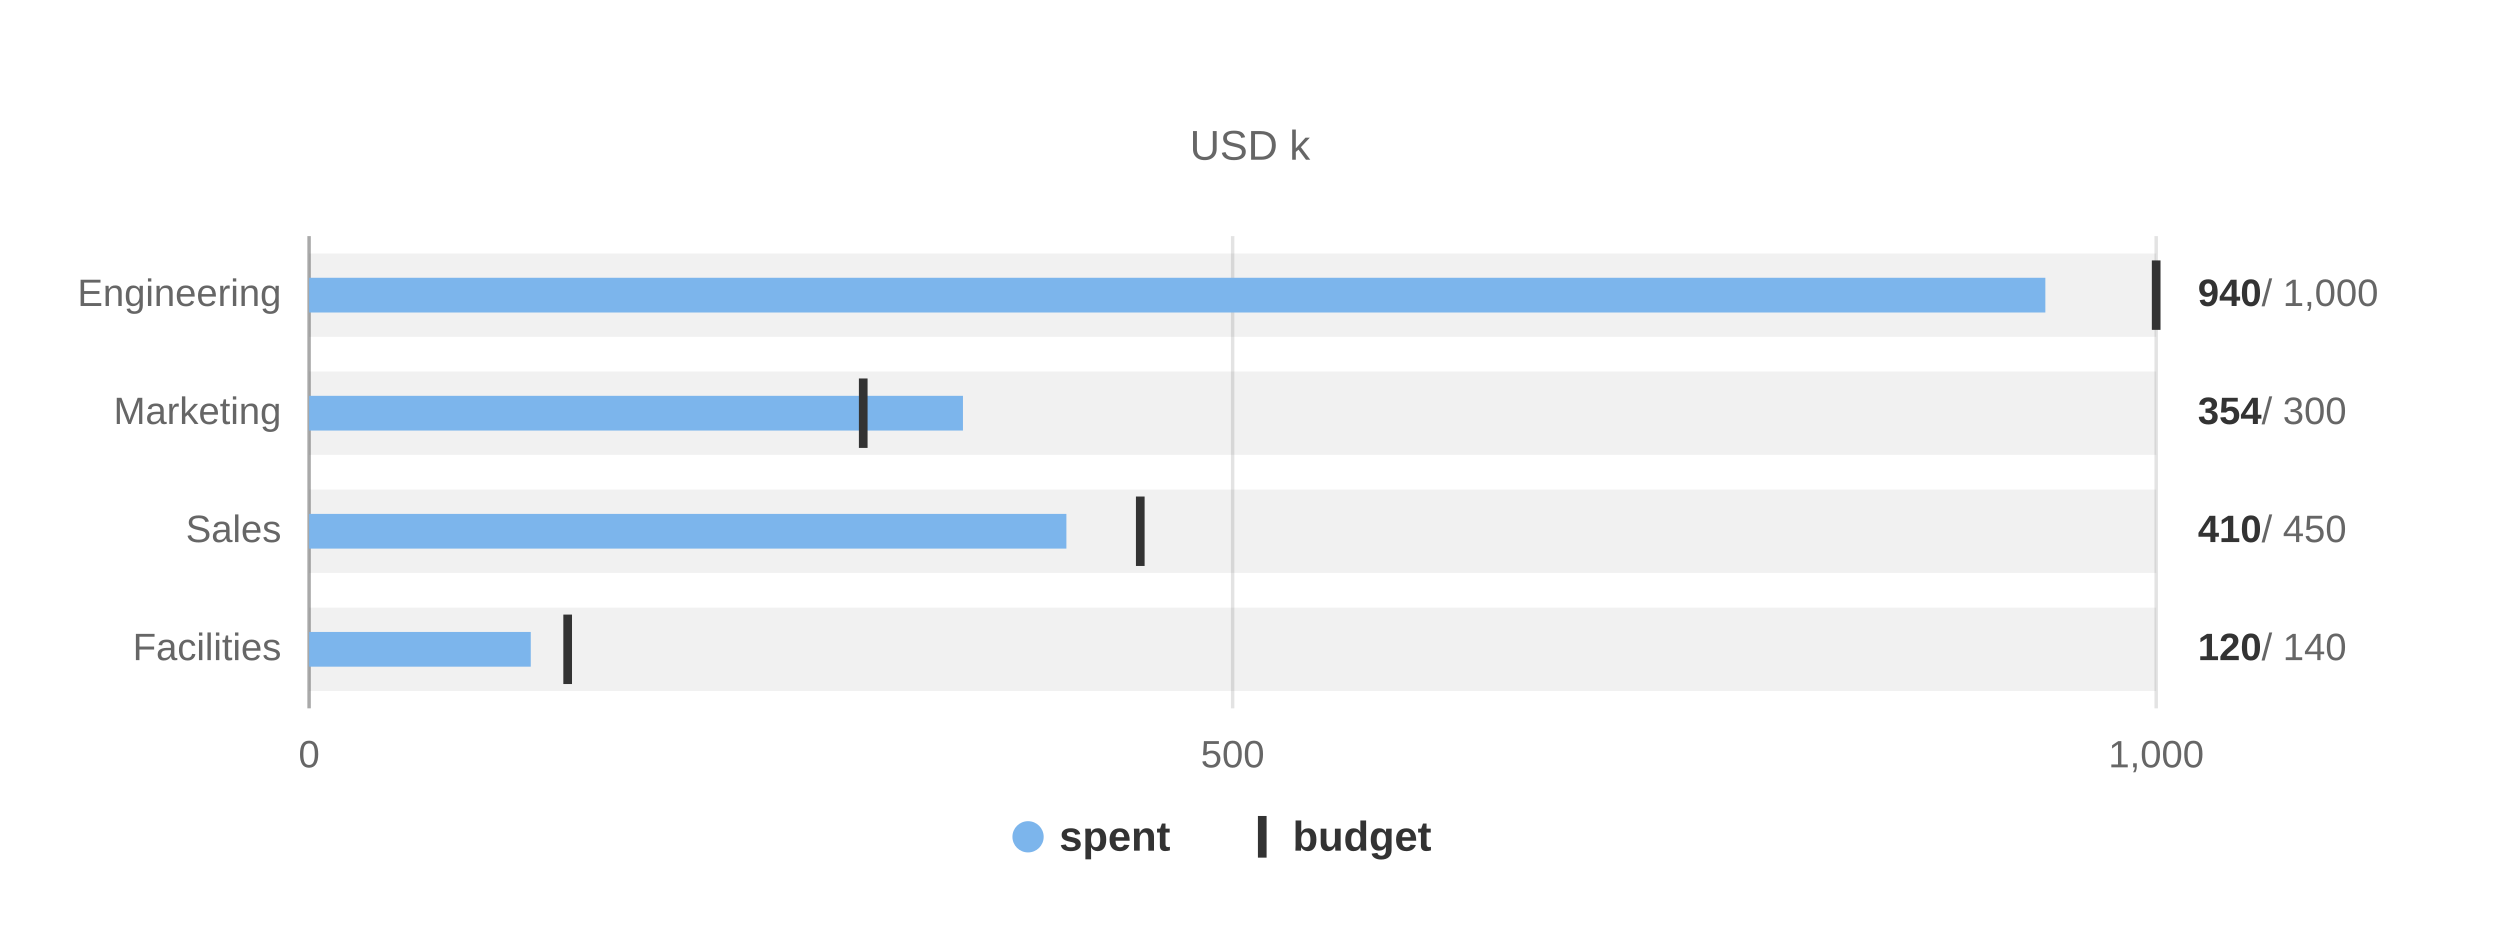
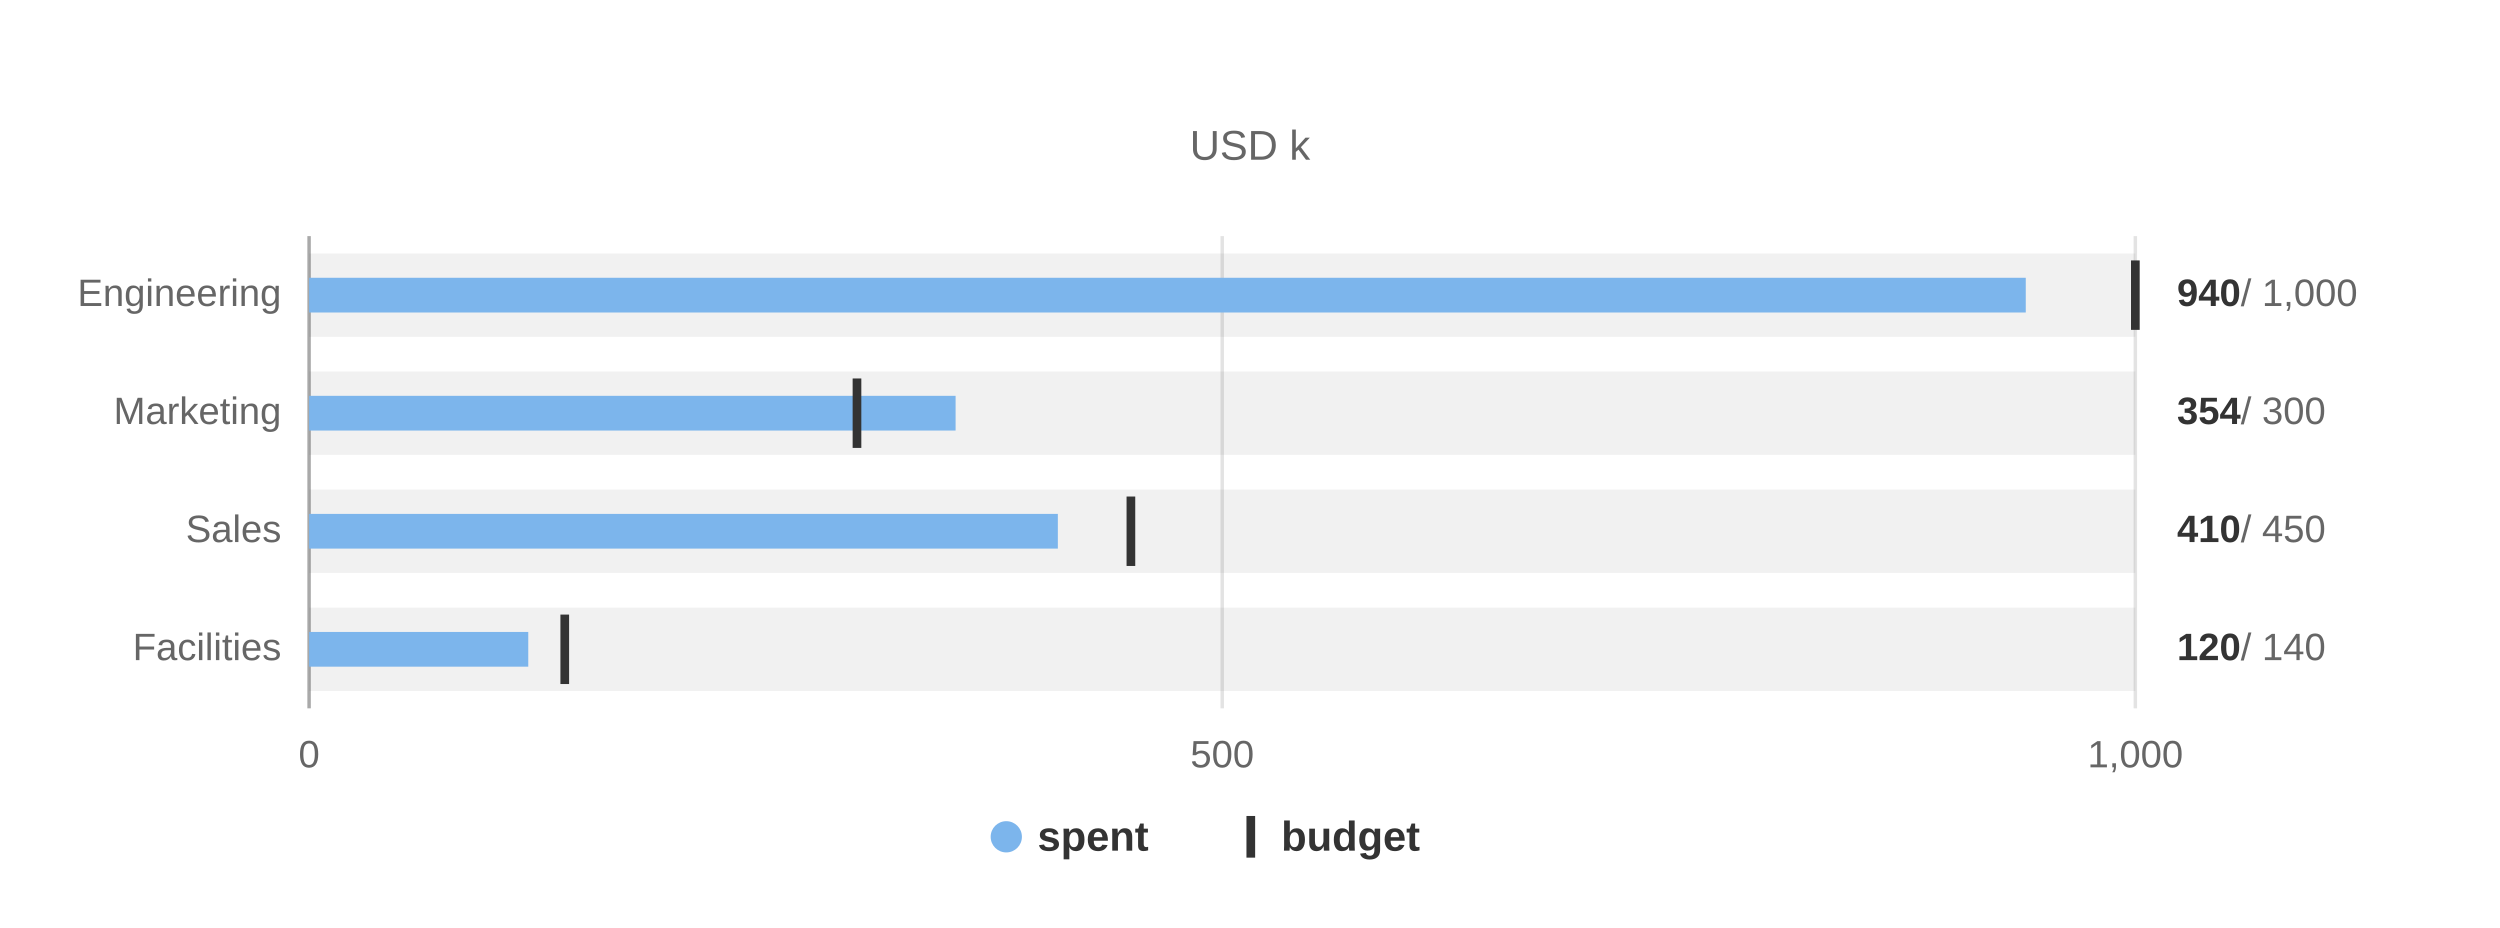
<svg xmlns="http://www.w3.org/2000/svg" width="720" height="267" viewBox="0 0 720 267" role="img" aria-label="bullet chart: Marketing spent 18% over budget by Q3 (USD k), 4 rows" aria-labelledby="mv-7e8680a743ccf52c-title" aria-describedby="mv-7e8680a743ccf52c-desc" data-markvis="2" data-chart-type="bullet" data-id="mv-7e8680a743ccf52c" font-family="&quot;Lucida Grande&quot;, &quot;Lucida Sans Unicode&quot;, Arial, Helvetica, sans-serif" font-size="12">
  <text x="360" y="26" text-anchor="middle" font-size="18" font-weight="400" fill="#333333" />
  <text x="360" y="46" text-anchor="middle" font-size="12" font-weight="400" fill="#666666" data-subtitle="1">USD k</text>
  <g fill="none" stroke="#333333" stroke-opacity="0.14" stroke-width="1">
-     <line x1="355" x2="355" y1="68" y2="204" />
-     <line x1="620.98" x2="620.98" y1="68" y2="204" />
+     <line x1="352" x2="352" y1="68" y2="204" />
+     <line x1="614.98" x2="614.98" y1="68" y2="204" />
  </g>
  <line x1="89.02" x2="89.02" y1="68" y2="204" stroke="#333333" stroke-opacity="0.42" stroke-width="1" data-baseline="0" />
  <g fill="#666666" font-size="11" font-weight="400">
    <text x="81.02" y="85" text-anchor="end" dominant-baseline="middle" data-full-label="Engineering">
      <tspan x="81.02" dy="0">Engineering</tspan>
    </text>
    <text x="81.02" y="119" text-anchor="end" dominant-baseline="middle" data-full-label="Marketing">
      <tspan x="81.02" dy="0">Marketing</tspan>
    </text>
    <text x="81.02" y="153" text-anchor="end" dominant-baseline="middle" data-full-label="Sales">
      <tspan x="81.02" dy="0">Sales</tspan>
    </text>
    <text x="81.02" y="187" text-anchor="end" dominant-baseline="middle" data-full-label="Facilities">
      <tspan x="81.02" dy="0">Facilities</tspan>
    </text>
    <text x="89.02" y="221" text-anchor="middle">0</text>
-     <text x="355" y="221" text-anchor="middle">500</text>
-     <text x="620.98" y="221" text-anchor="middle">1,000</text>
+     <text x="352" y="221" text-anchor="middle">500</text>
+     <text x="614.98" y="221" text-anchor="middle">1,000</text>
  </g>
  <g font-size="12" font-weight="700" fill="#333333">
-     <circle cx="296.08" cy="241" r="4.5" fill="#7cb5ec" />
-     <text x="305.08" y="245" data-legend="spent">spent</text>
-     <rect x="362.28" y="235" width="2.5" height="12" fill="#333333" />
-     <text x="372.28" y="245" data-legend="budget">budget</text>
+     <circle cx="289.81" cy="241" r="4.5" fill="#7cb5ec" />
+     <text x="298.81" y="245" data-legend="spent">spent</text>
+     <rect x="358.98" y="235" width="2.5" height="12" fill="#333333" />
+     <text x="368.98" y="245" data-legend="budget">budget</text>
  </g>
  <g data-bullet="1">
-     <rect x="89.02" y="73" width="531.96" height="24" fill="#333333" fill-opacity="0.07" data-track="Engineering" />
-     <path d="M89.02 80 L589.06 80 L589.06 90 L89.02 90 Z" fill="#7cb5ec" data-x="Engineering" data-y="940" />
-     <line x1="620.98" x2="620.98" y1="75" y2="95" stroke="#333333" stroke-width="2.5" data-target="1,000" />
-     <rect x="89.02" y="107" width="531.96" height="24" fill="#333333" fill-opacity="0.07" data-track="Marketing" />
-     <path d="M89.02 114 L277.33 114 L277.33 124 L89.02 124 Z" fill="#7cb5ec" data-x="Marketing" data-y="354" />
-     <line x1="248.61" x2="248.61" y1="109" y2="129" stroke="#333333" stroke-width="2.5" data-target="300" />
-     <rect x="89.02" y="141" width="531.96" height="24" fill="#333333" fill-opacity="0.07" data-track="Sales" />
-     <path d="M89.02 148 L307.12 148 L307.12 158 L89.02 158 Z" fill="#7cb5ec" data-x="Sales" data-y="410" />
-     <line x1="328.4" x2="328.4" y1="143" y2="163" stroke="#333333" stroke-width="2.5" data-target="450" />
-     <rect x="89.02" y="175" width="531.96" height="24" fill="#333333" fill-opacity="0.07" data-track="Facilities" />
-     <path d="M89.02 182 L152.86 182 L152.86 192 L89.02 192 Z" fill="#7cb5ec" data-x="Facilities" data-y="120" />
-     <line x1="163.49" x2="163.49" y1="177" y2="197" stroke="#333333" stroke-width="2.5" data-target="140" />
+     <rect x="89.02" y="73" width="525.96" height="24" fill="#333333" fill-opacity="0.07" data-track="Engineering" />
+     <path d="M89.02 80 L583.42 80 L583.42 90 L89.02 90 Z" fill="#7cb5ec" data-x="Engineering" data-y="940" />
+     <line x1="614.98" x2="614.98" y1="75" y2="95" stroke="#333333" stroke-width="2.5" data-target="1,000" />
+     <rect x="89.02" y="107" width="525.96" height="24" fill="#333333" fill-opacity="0.07" data-track="Marketing" />
+     <path d="M89.02 114 L275.21 114 L275.21 124 L89.02 124 Z" fill="#7cb5ec" data-x="Marketing" data-y="354" />
+     <line x1="246.81" x2="246.81" y1="109" y2="129" stroke="#333333" stroke-width="2.5" data-target="300" />
+     <rect x="89.02" y="141" width="525.96" height="24" fill="#333333" fill-opacity="0.07" data-track="Sales" />
+     <path d="M89.02 148 L304.66 148 L304.66 158 L89.02 158 Z" fill="#7cb5ec" data-x="Sales" data-y="410" />
+     <line x1="325.7" x2="325.7" y1="143" y2="163" stroke="#333333" stroke-width="2.5" data-target="450" />
+     <rect x="89.02" y="175" width="525.96" height="24" fill="#333333" fill-opacity="0.07" data-track="Facilities" />
+     <path d="M89.02 182 L152.14 182 L152.14 192 L89.02 192 Z" fill="#7cb5ec" data-x="Facilities" data-y="120" />
+     <line x1="162.65" x2="162.65" y1="177" y2="197" stroke="#333333" stroke-width="2.5" data-target="140" />
  </g>
  <g fill="#333333" font-size="11" font-weight="700">
-     <text x="632.98" y="85" dominant-baseline="middle" data-value-label="Engineering">940<tspan fill="#666666" font-weight="400"> / 1,000</tspan>
+     <text x="626.98" y="85" dominant-baseline="middle" data-value-label="Engineering">940<tspan fill="#666666" font-weight="400"> / 1,000</tspan>
    </text>
-     <text x="632.98" y="119" dominant-baseline="middle" data-value-label="Marketing">354<tspan fill="#666666" font-weight="400"> / 300</tspan>
+     <text x="626.98" y="119" dominant-baseline="middle" data-value-label="Marketing">354<tspan fill="#666666" font-weight="400"> / 300</tspan>
    </text>
-     <text x="632.98" y="153" dominant-baseline="middle" data-value-label="Sales">410<tspan fill="#666666" font-weight="400"> / 450</tspan>
+     <text x="626.98" y="153" dominant-baseline="middle" data-value-label="Sales">410<tspan fill="#666666" font-weight="400"> / 450</tspan>
    </text>
-     <text x="632.98" y="187" dominant-baseline="middle" data-value-label="Facilities">120<tspan fill="#666666" font-weight="400"> / 140</tspan>
+     <text x="626.98" y="187" dominant-baseline="middle" data-value-label="Facilities">120<tspan fill="#666666" font-weight="400"> / 140</tspan>
    </text>
  </g>
</svg>
